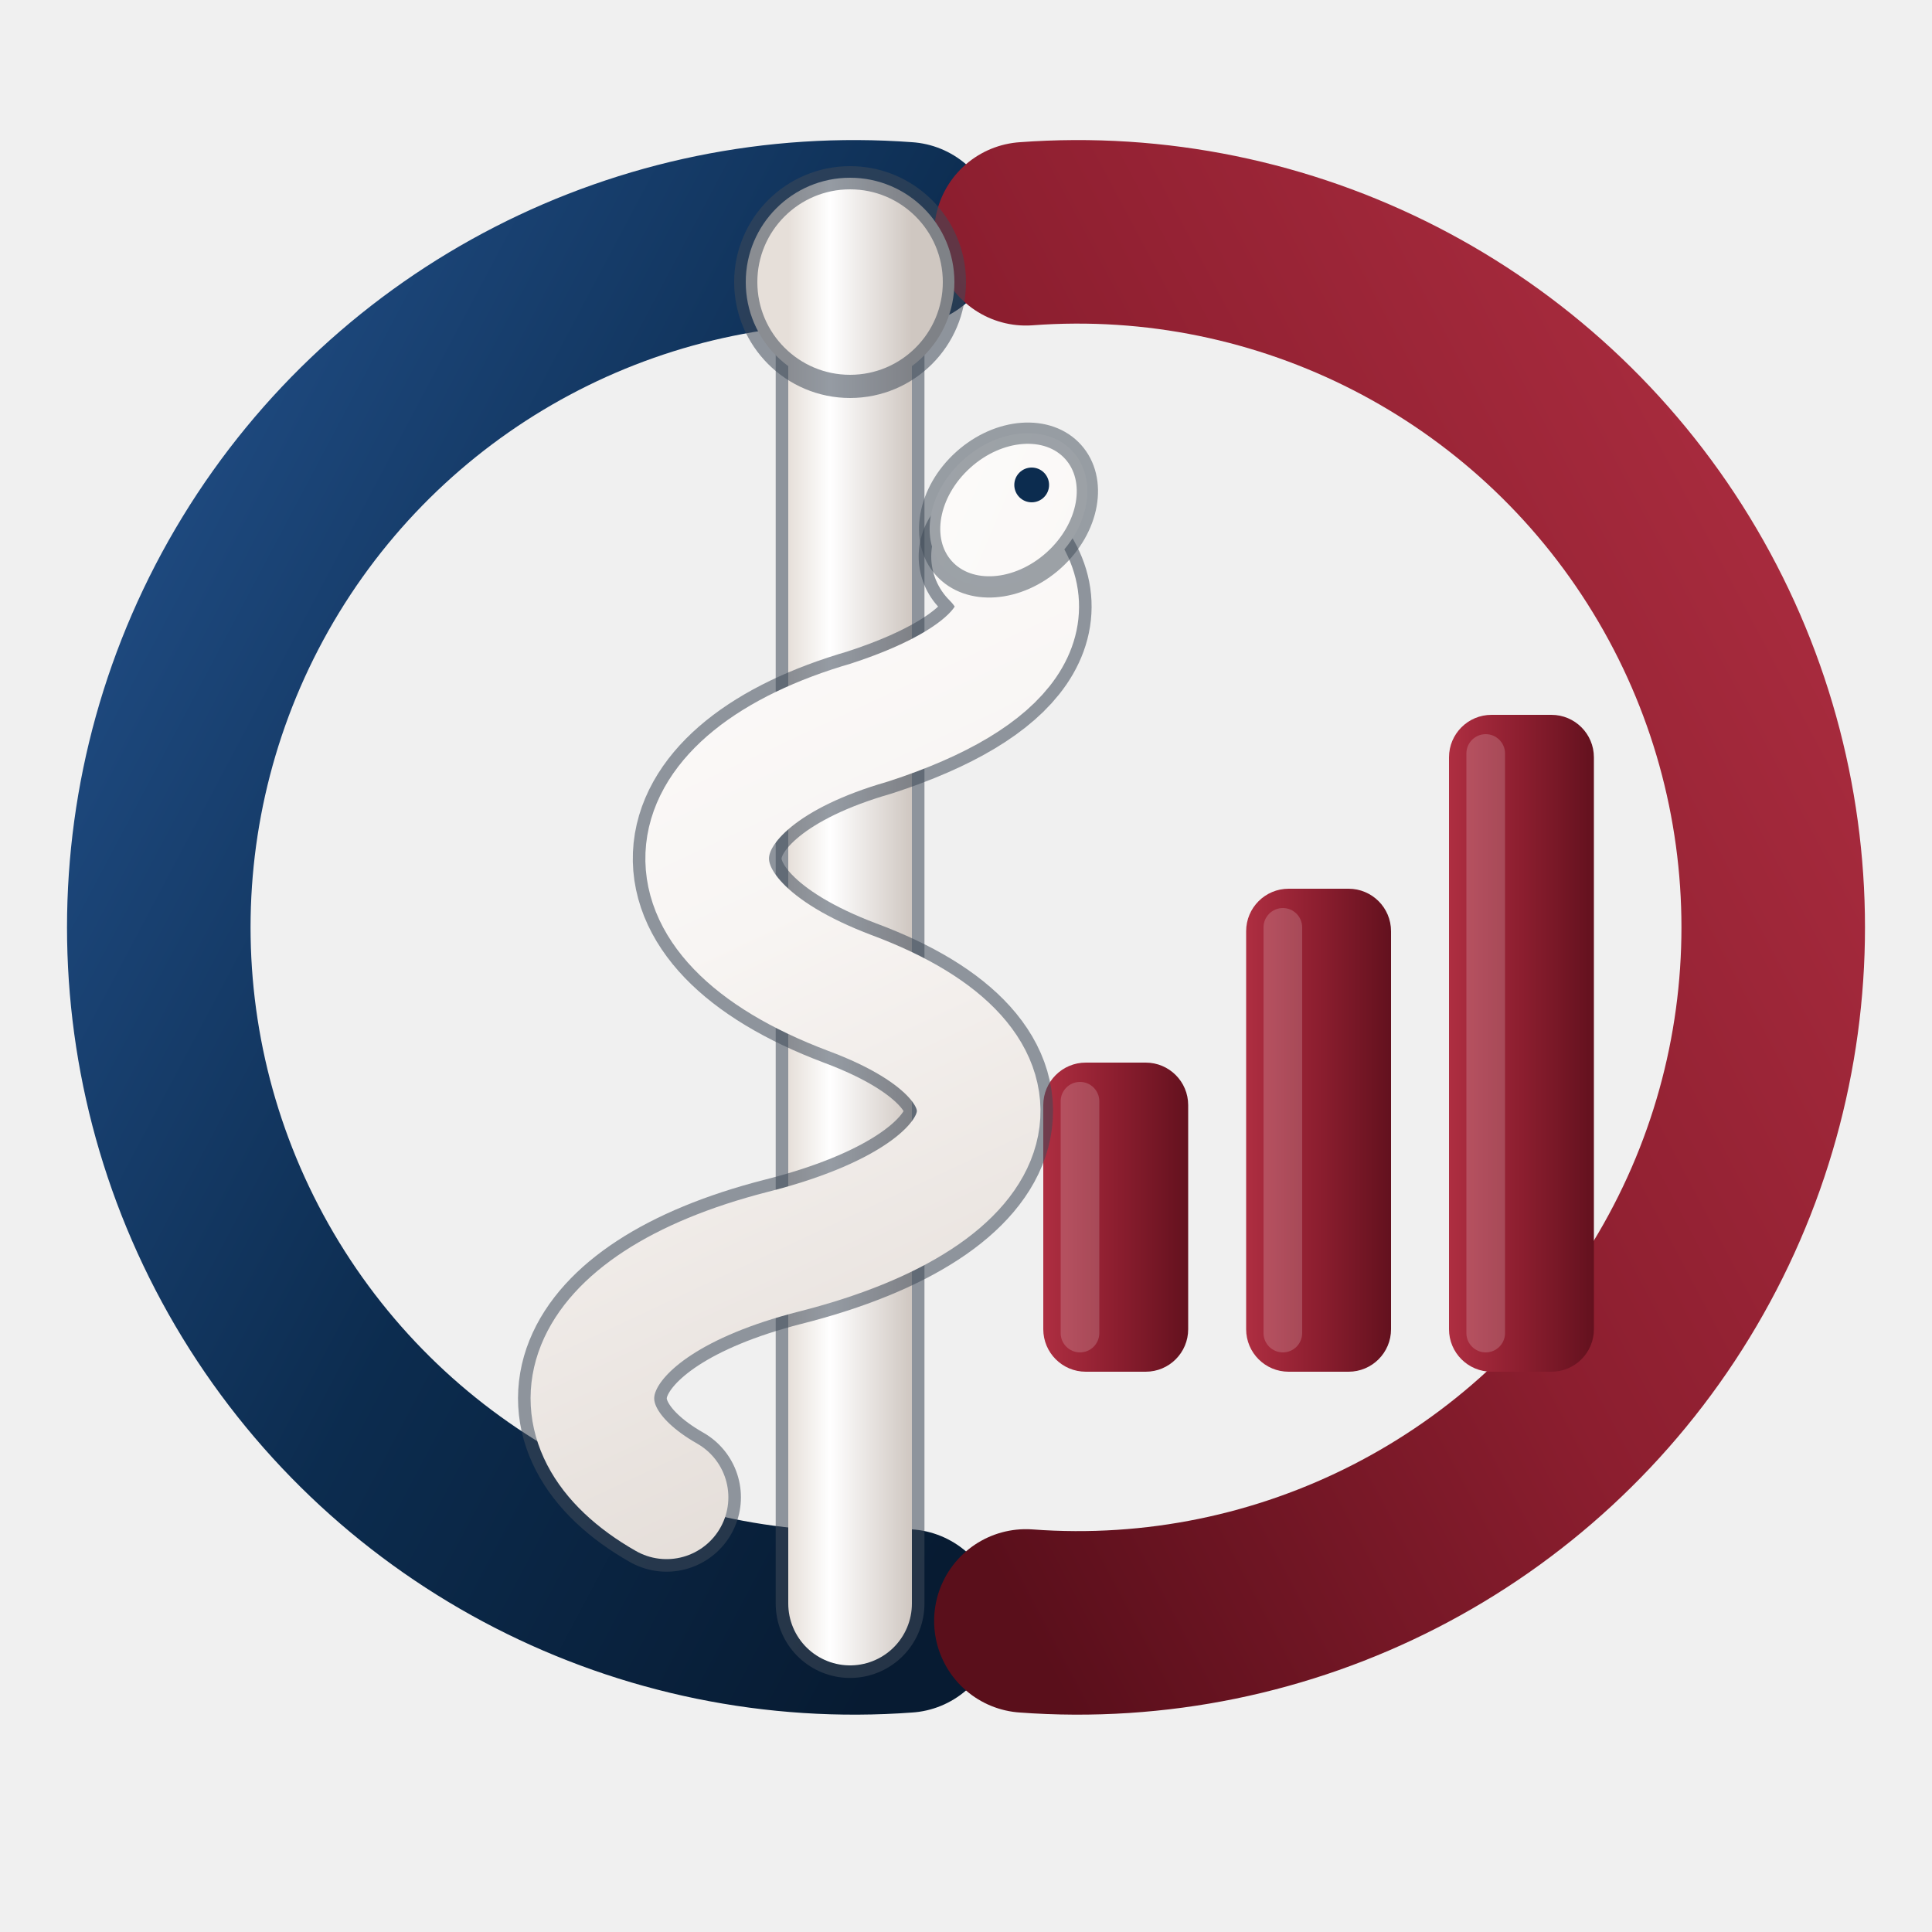
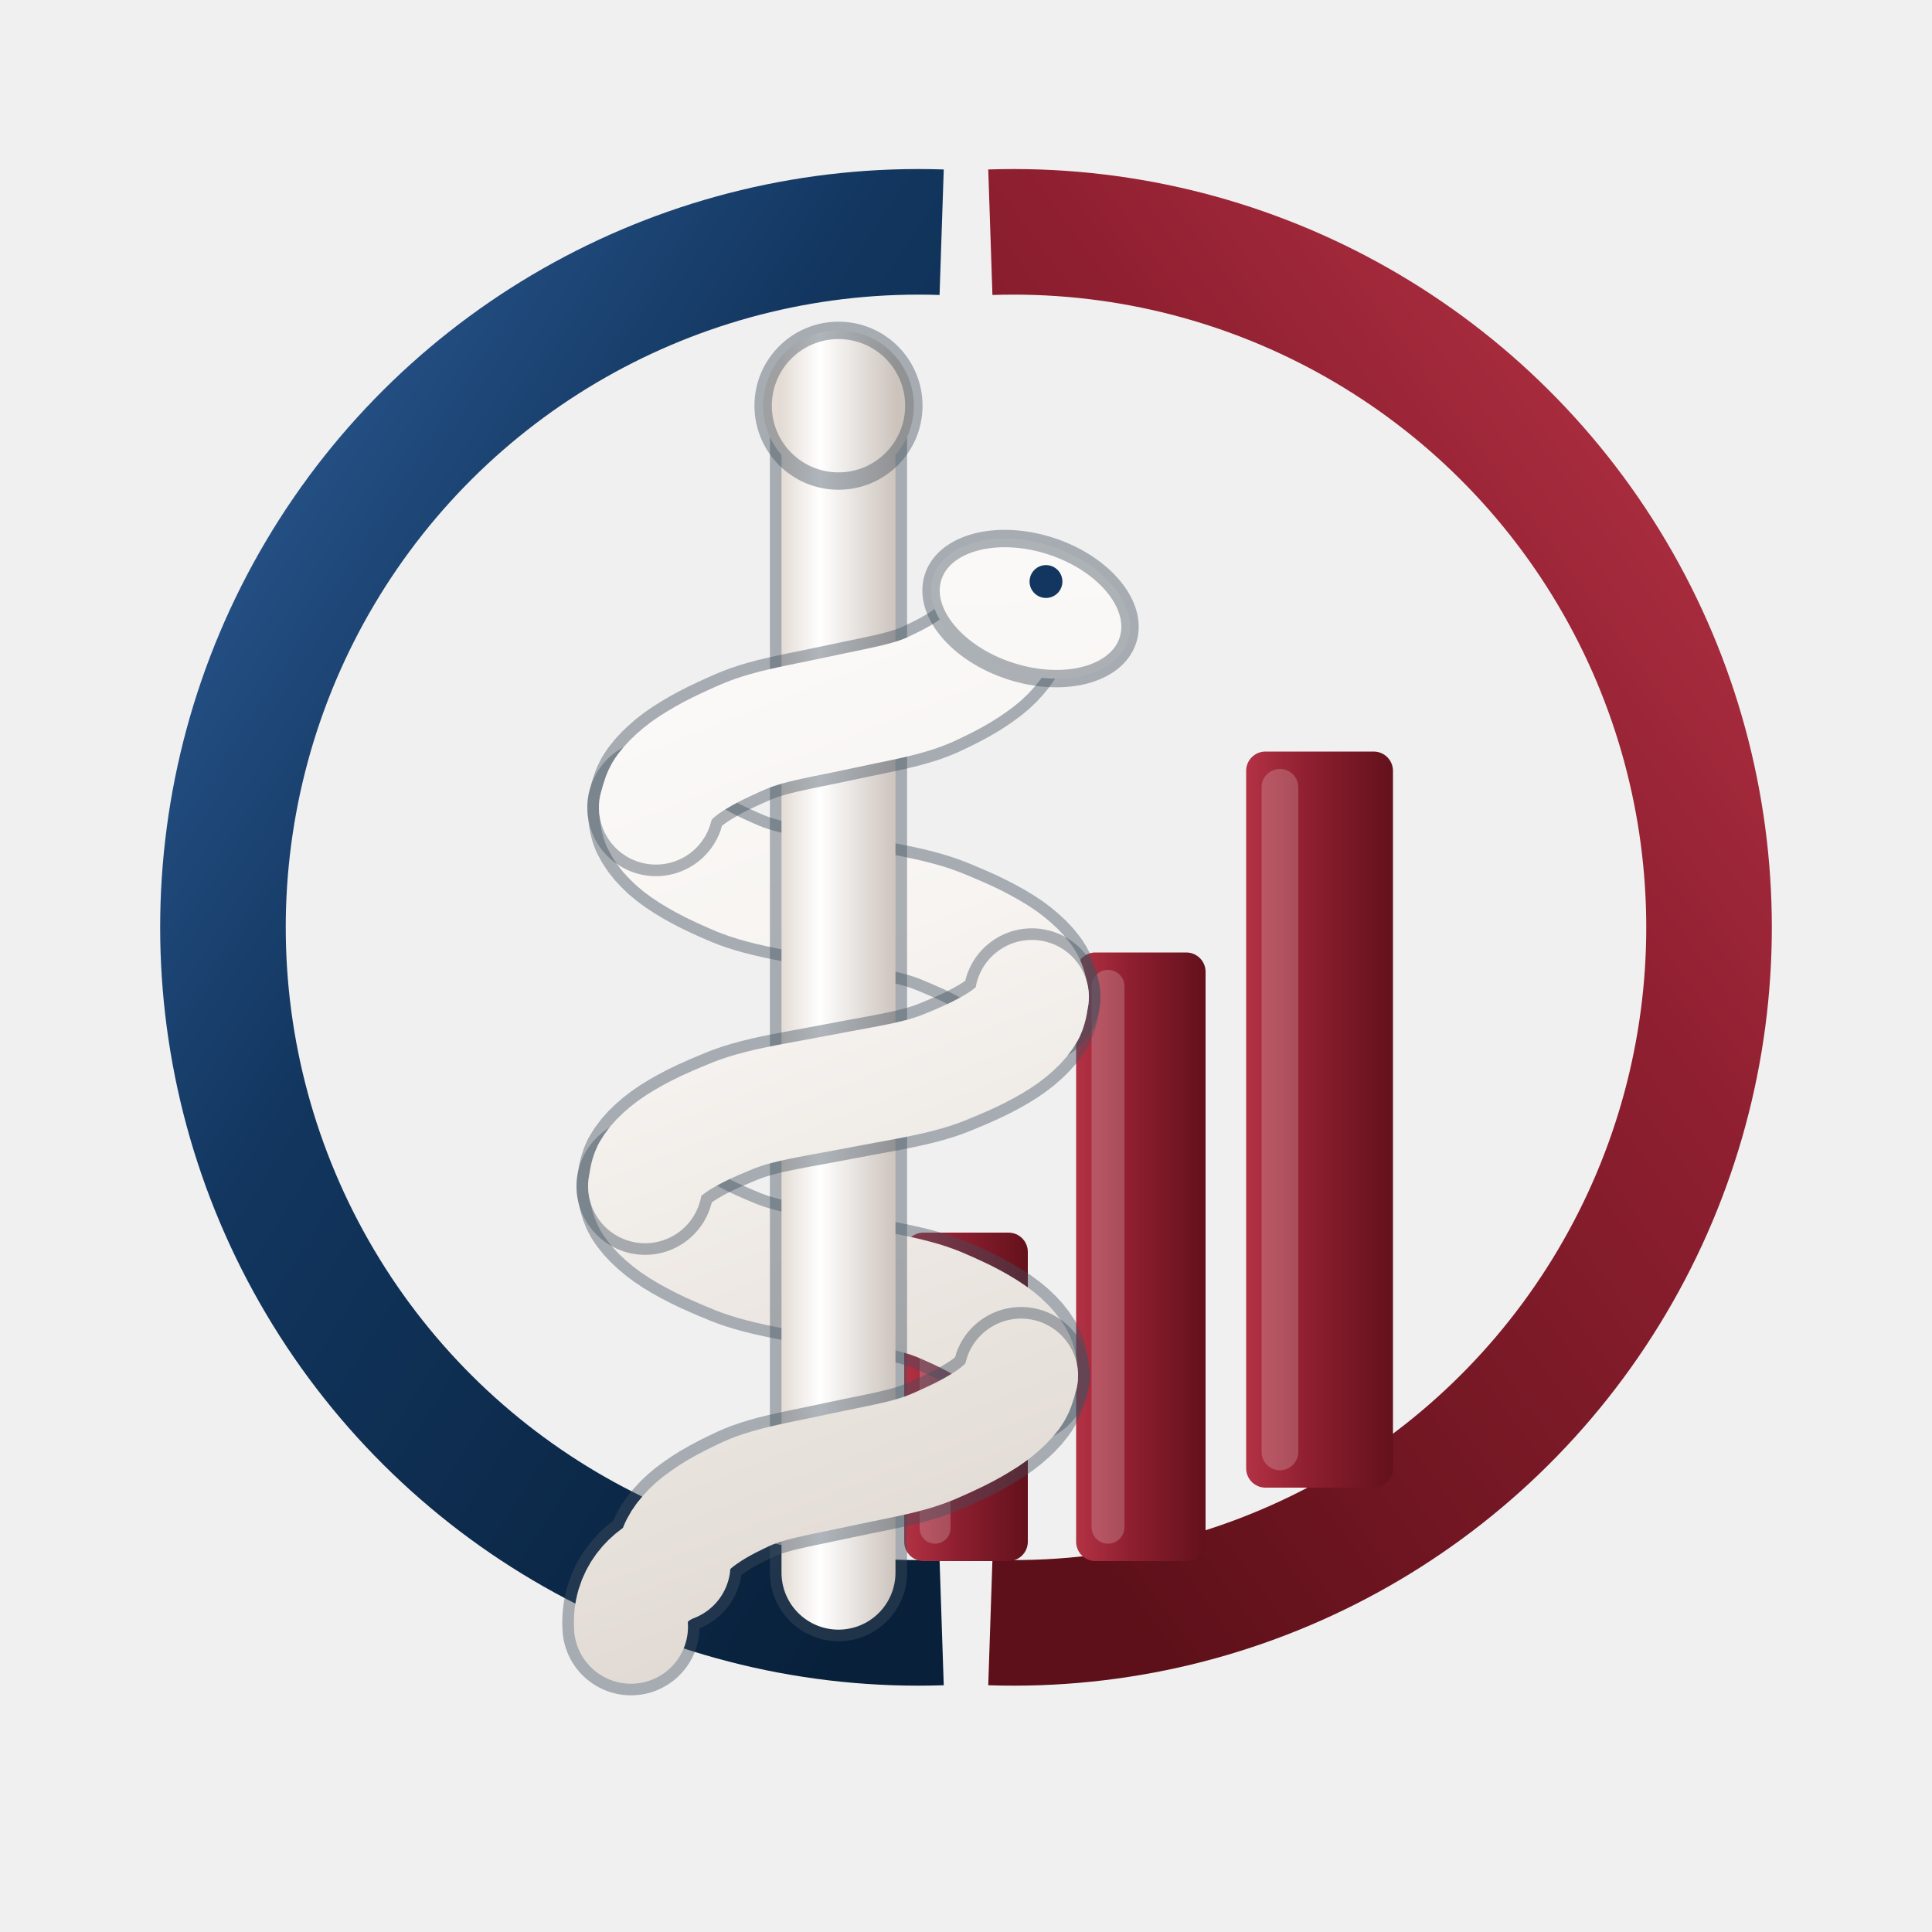
- <svg xmlns="http://www.w3.org/2000/svg" viewBox="0 0 100 100" role="img" aria-label="Finanz-Medizin">
+ <svg xmlns="http://www.w3.org/2000/svg" viewBox="0 0 100 100" width="100" height="100" role="img" aria-label="Finanz-Medizin">
  <defs>
-     <linearGradient id="fmNavy" x1="0" y1="0" x2="1" y2="1">
-       <stop offset="0" stop-color="#22508A" />
-       <stop offset=".55" stop-color="#0C2C4F" />
-       <stop offset="1" stop-color="#071B32" />
+     <linearGradient id="fmNavy" x1=".1" y1="0" x2=".9" y2="1">
+       <stop offset="0" stop-color="#2C5A93" />
+       <stop offset=".38" stop-color="#12365F" />
+       <stop offset="1" stop-color="#08203A" />
    </linearGradient>
-     <linearGradient id="fmRed" x1="1" y1="0" x2="0" y2="1">
-       <stop offset="0" stop-color="#AE2E41" />
-       <stop offset=".55" stop-color="#8C1E2F" />
-       <stop offset="1" stop-color="#5A0F1B" />
+     <linearGradient id="fmRed" x1=".9" y1="0" x2=".2" y2="1">
+       <stop offset="0" stop-color="#B33244" />
+       <stop offset=".38" stop-color="#8E1F30" />
+       <stop offset="1" stop-color="#5D1019" />
    </linearGradient>
    <linearGradient id="fmBar" x1="0" y1="0" x2="1" y2="0">
-       <stop offset="0" stop-color="#AE2E41" />
-       <stop offset=".5" stop-color="#8C1E2F" />
-       <stop offset="1" stop-color="#63111E" />
+       <stop offset="0" stop-color="#B33244" />
+       <stop offset=".42" stop-color="#8E1F30" />
+       <stop offset="1" stop-color="#63111C" />
    </linearGradient>
-     <linearGradient id="fmBone" gradientUnits="userSpaceOnUse" x1="28" y1="18" x2="58" y2="82">
+     <linearGradient id="fmBone" gradientUnits="userSpaceOnUse" x1="30" y1="20" x2="56" y2="86">
      <stop offset="0" stop-color="#FFFFFF" />
-       <stop offset=".45" stop-color="#F8F5F3" />
-       <stop offset="1" stop-color="#DED6D0" />
+       <stop offset=".45" stop-color="#F7F4F1" />
+       <stop offset="1" stop-color="#DDD5CE" />
    </linearGradient>
-     <linearGradient id="fmRod" gradientUnits="userSpaceOnUse" x1="40.8" y1="0" x2="47.2" y2="0">
-       <stop offset="0" stop-color="#E6DFD9" />
+     <linearGradient id="fmRod" gradientUnits="userSpaceOnUse" x1="40.4" y1="0" x2="46.4" y2="0">
+       <stop offset="0" stop-color="#E3DBD4" />
      <stop offset=".34" stop-color="#FFFFFF" />
-       <stop offset="1" stop-color="#CFC7C1" />
+       <stop offset="1" stop-color="#CCC3BC" />
    </linearGradient>
  </defs>
-   <g fill="none" stroke-linecap="round">
-     <path d="M46.9 12.1 A36 36 0 1 0 46.9 83.9" stroke="url(#fmNavy)" stroke-width="9.5" />
-     <path d="M53.1 12.1 A36 36 0 1 1 53.1 83.9" stroke="url(#fmRed)" stroke-width="9.5" />
+   <g fill="none" stroke-linecap="butt">
+     <path d="M48.74 12.02 A36 36 0 1 0 48.74 83.98" stroke="url(#fmNavy)" stroke-width="6.5" />
+     <path d="M51.26 12.02 A36 36 0 1 1 51.26 83.98" stroke="url(#fmRed)" stroke-width="6.5" />
  </g>
  <g>
-     <rect x="54" y="55" width="7.5" height="16" rx="2.2" fill="url(#fmBar)" />
-     <rect x="64.5" y="46" width="7.5" height="25" rx="2.2" fill="url(#fmBar)" />
-     <rect x="75" y="37" width="7.5" height="34" rx="2.2" fill="url(#fmBar)" />
-     <g fill="#FFFFFF" opacity=".18">
-       <rect x="54.9" y="56" width="2" height="14" rx="1" />
-       <rect x="65.4" y="47" width="2" height="23" rx="1" />
-       <rect x="75.9" y="38" width="2" height="32" rx="1" />
+     <rect x="46.8" y="63.8" width="6.4" height="17" rx="1" fill="url(#fmBar)" />
+     <rect x="55.7" y="49.3" width="6.7" height="31.5" rx="1" fill="url(#fmBar)" />
+     <rect x="64.5" y="38.9" width="7.6" height="38.1" rx="1" fill="url(#fmBar)" />
+     <g fill="#FFFFFF" opacity=".2">
+       <rect x="47.6" y="64.7" width="1.6" height="15.2" rx=".8" />
+       <rect x="56.5" y="50.2" width="1.7" height="29.7" rx=".85" />
+       <rect x="65.3" y="39.8" width="1.9" height="36.3" rx=".95" />
    </g>
  </g>
  <g fill="none" stroke-linecap="round" stroke-linejoin="round">
-     <path d="M44 15 V83" stroke="#3E4A57" stroke-opacity=".55" stroke-width="7.7" />
-     <path d="M44 15 V83" stroke="url(#fmRod)" stroke-width="6.4" />
-     <path d="M34.5 77.5 C28 73.8 29.6 67.6 40.5 64.8 C52.4 61.8 54.2 55.2 44 51.4              C33.4 47.4 34.6 40.4 45 37.4 C52.4 35 54.2 31.6 51.4 28.8" stroke="#3E4A57" stroke-opacity=".55" stroke-width="7.7" />
-     <path d="M34.5 77.5 C28 73.8 29.6 67.6 40.5 64.8 C52.4 61.8 54.2 55.2 44 51.4              C33.4 47.4 34.6 40.4 45 37.4 C52.4 35 54.2 31.6 51.4 28.8" stroke="url(#fmBone)" stroke-width="6.4" />
+     <path d="M52.85 71.20 C52.82 71.06 52.82 70.66 52.70 70.38 C52.57 70.11 52.38 69.84 52.11 69.57 C51.84 69.29 51.49 69.02 51.06 68.75 C50.63 68.48 50.14 68.21 49.53 67.93 C48.92 67.66 48.41 67.39 47.39 67.12 C46.37 66.84 44.74 66.57 43.40 66.30 C42.06 66.03 40.41 65.76 39.37 65.48 C38.33 65.21 37.79 64.94 37.15 64.67 C36.50 64.39 35.98 64.12 35.51 63.85 C35.04 63.58 34.66 63.31 34.35 63.03 C34.04 62.76 33.80 62.49 33.64 62.22 C33.48 61.94 33.43 61.54 33.39 61.40" stroke="#41505E" stroke-opacity=".42" stroke-width="7.1" />
+     <path d="M52.85 71.20 C52.82 71.06 52.82 70.66 52.70 70.38 C52.57 70.11 52.38 69.84 52.11 69.57 C51.84 69.29 51.49 69.02 51.06 68.75 C50.63 68.48 50.14 68.21 49.53 67.93 C48.92 67.66 48.41 67.39 47.39 67.12 C46.37 66.84 44.74 66.57 43.40 66.30 C42.06 66.03 40.41 65.76 39.37 65.48 C38.33 65.21 37.79 64.94 37.15 64.67 C36.50 64.39 35.98 64.12 35.51 63.85 C35.04 63.58 34.66 63.31 34.35 63.03 C34.04 62.76 33.80 62.49 33.64 62.22 C33.48 61.94 33.43 61.54 33.39 61.40" stroke="url(#fmBone)" stroke-width="5.9" />
+     <path d="M53.41 51.60 C53.37 51.46 53.32 51.06 53.16 50.78 C53.00 50.51 52.76 50.24 52.45 49.97 C52.14 49.69 51.76 49.42 51.29 49.15 C50.82 48.88 50.30 48.61 49.65 48.33 C49.01 48.06 48.47 47.79 47.43 47.52 C46.39 47.24 44.74 46.97 43.40 46.70 C42.06 46.43 40.43 46.16 39.41 45.88 C38.39 45.61 37.88 45.34 37.27 45.07 C36.66 44.79 36.17 44.52 35.74 44.25 C35.31 43.98 34.96 43.71 34.69 43.43 C34.42 43.16 34.23 42.89 34.10 42.62 C33.98 42.34 33.98 41.94 33.95 41.80" stroke="#41505E" stroke-opacity=".42" stroke-width="7.1" />
+     <path d="M53.41 51.60 C53.37 51.46 53.32 51.06 53.16 50.78 C53.00 50.51 52.76 50.24 52.45 49.97 C52.14 49.69 51.76 49.42 51.29 49.15 C50.82 48.88 50.30 48.61 49.65 48.33 C49.01 48.06 48.47 47.79 47.43 47.52 C46.39 47.24 44.74 46.97 43.40 46.70 C42.06 46.43 40.43 46.16 39.41 45.88 C38.39 45.61 37.88 45.34 37.27 45.07 C36.66 44.79 36.17 44.52 35.74 44.25 C35.31 43.98 34.96 43.71 34.69 43.43 C34.42 43.16 34.23 42.89 34.10 42.62 C33.98 42.34 33.98 41.94 33.95 41.80" stroke="url(#fmBone)" stroke-width="5.9" />
+     <path d="M43.4 21.0 V81.4" stroke="#41505E" stroke-opacity=".42" stroke-width="7.1" />
+     <path d="M43.4 21.0 V81.4" stroke="url(#fmRod)" stroke-width="5.9" />
+     <path d="M32.66 84.20 C32.56 82.60 33.56 81.50 34.86 81.00 C34.88 80.86 34.87 80.46 34.98 80.18 C35.08 79.91 35.25 79.64 35.49 79.37 C35.73 79.09 36.03 78.82 36.42 78.55 C36.80 78.28 37.24 78.01 37.79 77.73 C38.35 77.46 38.80 77.19 39.74 76.92 C40.67 76.64 42.17 76.37 43.40 76.10 C44.63 75.83 46.16 75.56 47.13 75.28 C48.09 75.01 48.60 74.74 49.20 74.47 C49.81 74.19 50.31 73.92 50.75 73.65 C51.20 73.38 51.57 73.11 51.87 72.83 C52.17 72.56 52.41 72.29 52.57 72.02 C52.73 71.74 52.80 71.34 52.85 71.20" stroke="#41505E" stroke-opacity=".42" stroke-width="7.1" />
+     <path d="M32.66 84.20 C32.56 82.60 33.56 81.50 34.86 81.00 C34.88 80.86 34.87 80.46 34.98 80.18 C35.08 79.91 35.25 79.64 35.49 79.37 C35.73 79.09 36.03 78.82 36.42 78.55 C36.80 78.28 37.24 78.01 37.79 77.73 C38.35 77.46 38.80 77.19 39.74 76.92 C40.67 76.64 42.17 76.37 43.40 76.10 C44.63 75.83 46.16 75.56 47.13 75.28 C48.09 75.01 48.60 74.74 49.20 74.47 C49.81 74.19 50.31 73.92 50.75 73.65 C51.20 73.38 51.57 73.11 51.87 72.83 C52.17 72.56 52.41 72.29 52.57 72.02 C52.73 71.74 52.80 71.34 52.85 71.20" stroke="url(#fmBone)" stroke-width="5.9" />
+     <path d="M33.39 61.40 C33.42 61.26 33.45 60.86 33.59 60.58 C33.74 60.31 33.96 60.04 34.26 59.77 C34.56 59.49 34.93 59.22 35.39 58.95 C35.85 58.68 36.37 58.41 37.02 58.13 C37.67 57.86 38.20 57.59 39.27 57.32 C40.33 57.04 42.02 56.77 43.40 56.50 C44.78 56.23 46.47 55.96 47.53 55.68 C48.60 55.41 49.13 55.14 49.78 54.87 C50.43 54.59 50.95 54.32 51.41 54.05 C51.87 53.78 52.24 53.51 52.54 53.23 C52.84 52.96 53.06 52.69 53.21 52.42 C53.35 52.14 53.38 51.74 53.41 51.60" stroke="#41505E" stroke-opacity=".42" stroke-width="7.1" />
+     <path d="M33.39 61.40 C33.42 61.26 33.45 60.86 33.59 60.58 C33.74 60.31 33.96 60.04 34.26 59.77 C34.56 59.49 34.93 59.22 35.39 58.95 C35.85 58.68 36.37 58.41 37.02 58.13 C37.67 57.86 38.20 57.59 39.27 57.32 C40.33 57.04 42.02 56.77 43.40 56.50 C44.78 56.23 46.47 55.96 47.53 55.68 C48.60 55.41 49.13 55.14 49.78 54.87 C50.43 54.59 50.95 54.32 51.41 54.05 C51.87 53.78 52.24 53.51 52.54 53.23 C52.84 52.96 53.06 52.69 53.21 52.42 C53.35 52.14 53.38 51.74 53.41 51.60" stroke="url(#fmBone)" stroke-width="5.9" />
+     <path d="M33.95 41.80 C34.00 41.66 34.07 41.26 34.23 40.98 C34.39 40.71 34.63 40.44 34.93 40.17 C35.23 39.89 35.60 39.62 36.05 39.35 C36.49 39.08 36.99 38.81 37.60 38.53 C38.20 38.26 38.71 37.99 39.67 37.72 C40.64 37.44 42.17 37.17 43.40 36.90 C44.63 36.63 46.13 36.36 47.06 36.08 C48.00 35.81 48.45 35.54 49.01 35.27 C49.56 34.99 50.00 34.72 50.38 34.45 C50.77 34.18 51.07 33.91 51.31 33.63 C51.55 33.36 51.72 33.09 51.82 32.82 C51.93 32.54 51.92 32.14 51.94 32.00" stroke="#41505E" stroke-opacity=".42" stroke-width="7.1" />
+     <path d="M33.95 41.80 C34.00 41.66 34.07 41.26 34.23 40.98 C34.39 40.71 34.63 40.44 34.93 40.17 C35.23 39.89 35.60 39.62 36.05 39.35 C36.49 39.08 36.99 38.81 37.60 38.53 C38.20 38.26 38.71 37.99 39.67 37.72 C40.64 37.44 42.17 37.17 43.40 36.90 C44.63 36.63 46.13 36.36 47.06 36.08 C48.00 35.81 48.45 35.54 49.01 35.27 C49.56 34.99 50.00 34.72 50.38 34.45 C50.77 34.18 51.07 33.91 51.31 33.63 C51.55 33.36 51.72 33.09 51.82 32.82 C51.93 32.54 51.92 32.14 51.94 32.00" stroke="url(#fmBone)" stroke-width="5.9" />
  </g>
-   <circle cx="44" cy="14.6" r="5.4" fill="url(#fmRod)" stroke="#3E4A57" stroke-opacity=".55" stroke-width="1.2" />
-   <g transform="rotate(-42 52.2 26.4)">
-     <ellipse cx="52.2" cy="26.4" rx="4.5" ry="3.5" fill="url(#fmBone)" stroke="#3E4A57" stroke-opacity=".5" stroke-width="1.1" />
+   <circle cx="43.4" cy="21.0" r="3.9" fill="url(#fmRod)" stroke="#41505E" stroke-opacity=".42" stroke-width=".9" />
+   <g transform="rotate(18 53.34 31.50)">
+     <ellipse cx="53.34" cy="31.50" rx="5.3" ry="3.4" fill="url(#fmBone)" stroke="#41505E" stroke-opacity=".42" stroke-width=".9" />
  </g>
-   <circle cx="53.4" cy="25.1" r=".9" fill="#0C2C4F" />
+   <circle cx="54.14" cy="30.10" r=".85" fill="#12365F" />
</svg>
